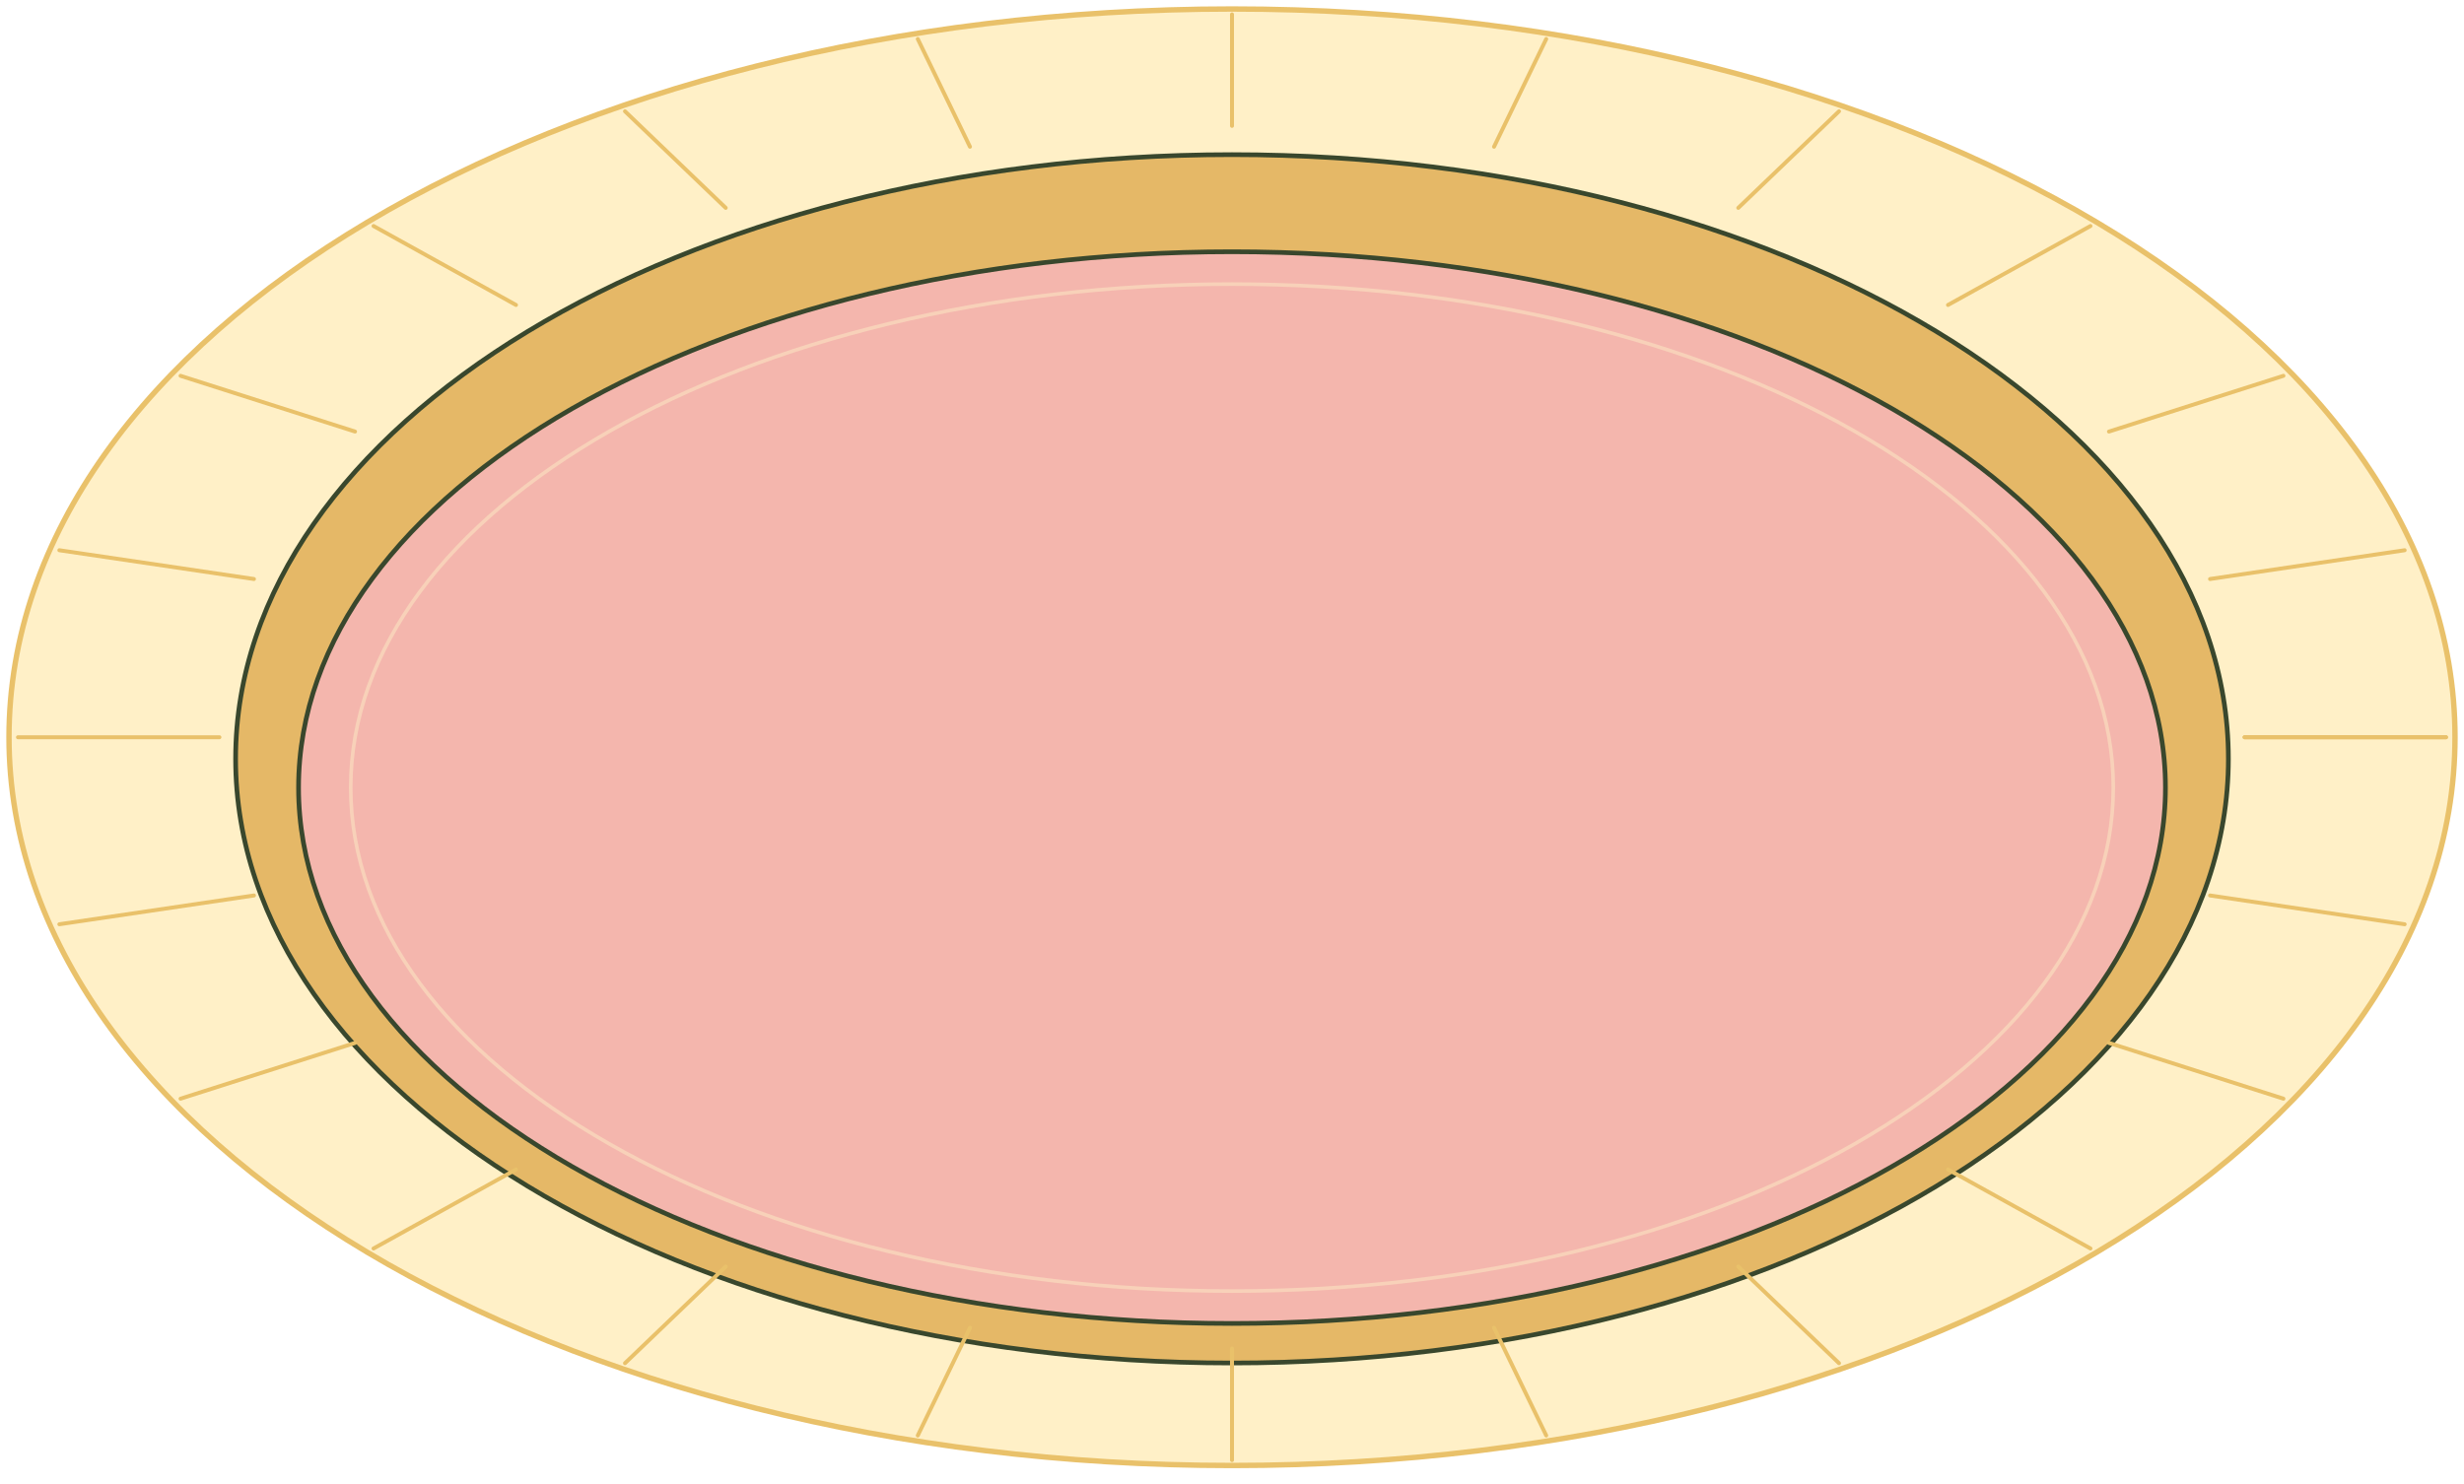
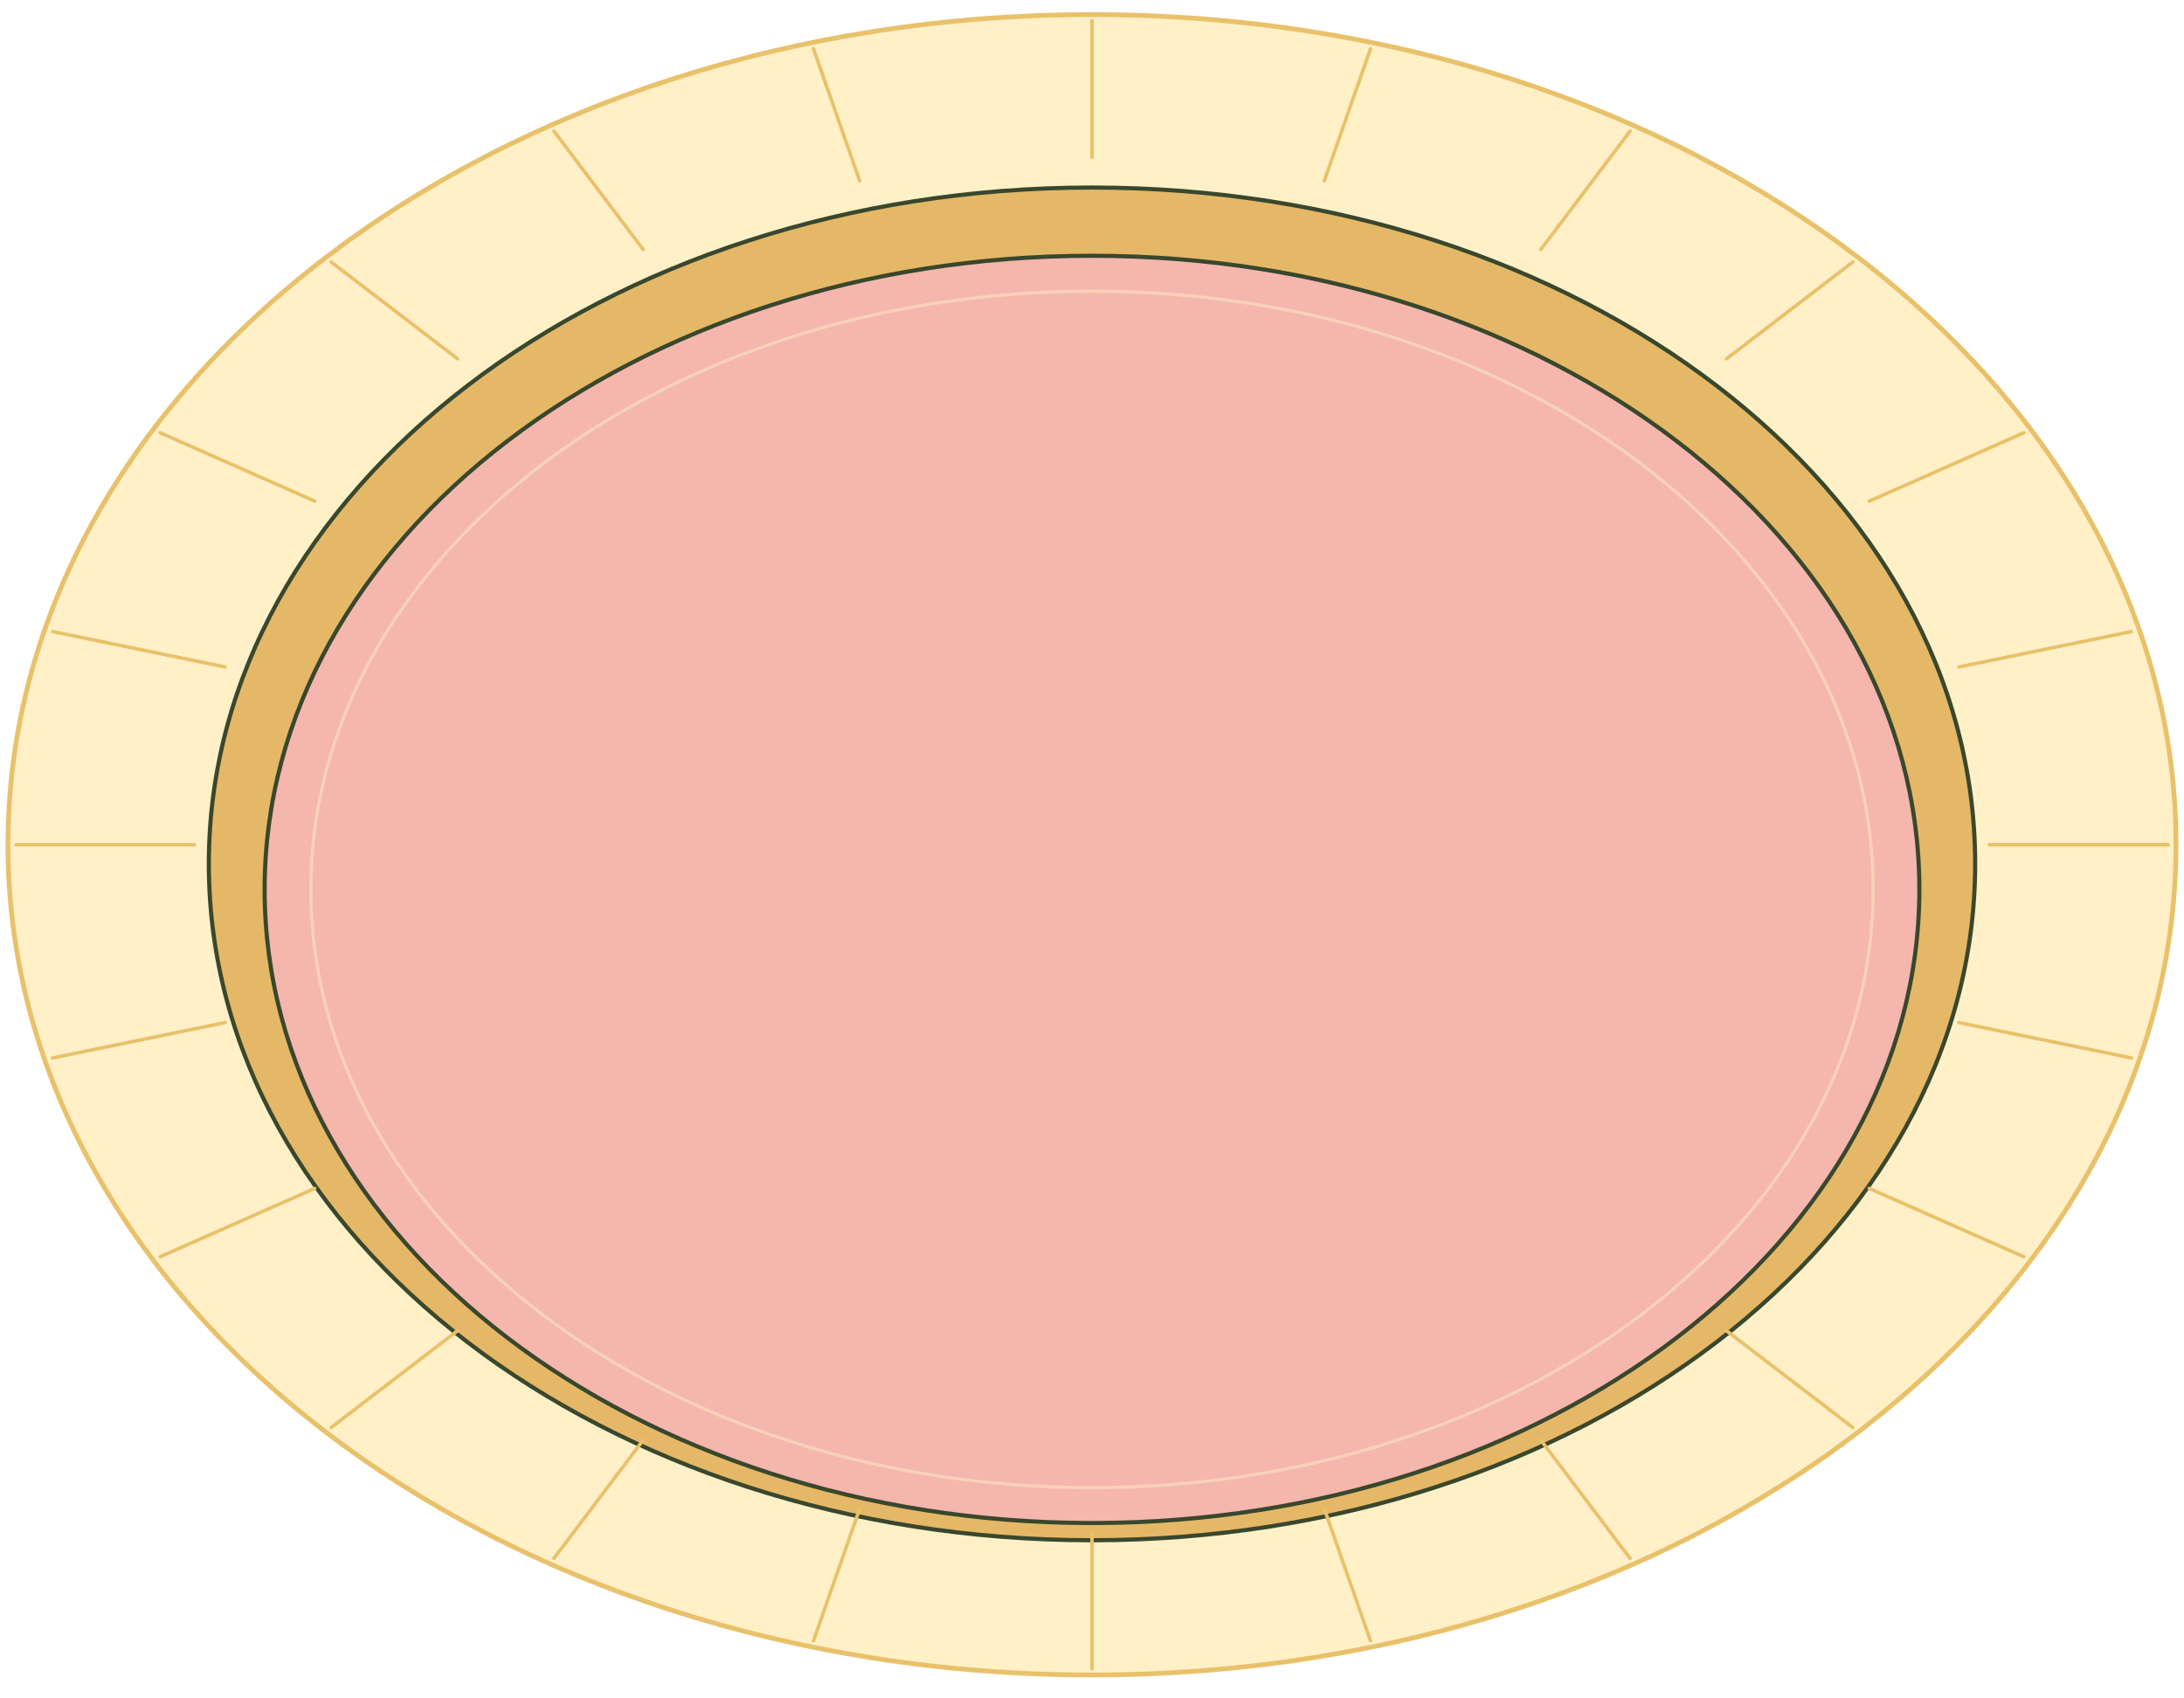
- <svg xmlns="http://www.w3.org/2000/svg" width="1370" height="825" viewBox="-685 -410 1370 825" stroke-linecap="round" stroke-linejoin="round">
-   <ellipse cx="0" cy="0" rx="680" ry="405" fill="#FFF0C7" stroke="#E9C16A" stroke-width="3" />
-   <ellipse cx="0" cy="12" rx="554" ry="336" fill="#E5B867" stroke="#39472D" stroke-width="2.6" />
-   <ellipse cx="0" cy="28" rx="519" ry="298" fill="#F4B6AD" stroke="#39472D" stroke-width="2.6" />
-   <path d="M563.0 0.0 L675.0 0.0" fill="none" stroke="#E9C16A" stroke-width="2.2" />
-   <path d="M543.8 88.0 L652.0 104.0" fill="none" stroke="#E9C16A" stroke-width="2.2" />
-   <path d="M487.6 170.0 L584.6 201.0" fill="none" stroke="#E9C16A" stroke-width="2.2" />
-   <path d="M398.1 240.4 L477.3 284.3" fill="none" stroke="#E9C16A" stroke-width="2.2" />
-   <path d="M281.5 294.4 L337.5 348.1" fill="none" stroke="#E9C16A" stroke-width="2.2" />
-   <path d="M145.7 328.4 L174.7 388.3" fill="none" stroke="#E9C16A" stroke-width="2.2" />
-   <path d="M0.0 340.0 L0.0 402.0" fill="none" stroke="#E9C16A" stroke-width="2.2" />
-   <path d="M-145.7 328.4 L-174.7 388.3" fill="none" stroke="#E9C16A" stroke-width="2.2" />
-   <path d="M-281.5 294.4 L-337.5 348.1" fill="none" stroke="#E9C16A" stroke-width="2.2" />
-   <path d="M-398.1 240.4 L-477.3 284.3" fill="none" stroke="#E9C16A" stroke-width="2.2" />
-   <path d="M-487.6 170.0 L-584.6 201.0" fill="none" stroke="#E9C16A" stroke-width="2.2" />
-   <path d="M-543.8 88.0 L-652.0 104.0" fill="none" stroke="#E9C16A" stroke-width="2.2" />
-   <path d="M-563.0 -0.0 L-675.0 -0.0" fill="none" stroke="#E9C16A" stroke-width="2.2" />
-   <path d="M-543.8 -88.0 L-652.0 -104.0" fill="none" stroke="#E9C16A" stroke-width="2.2" />
-   <path d="M-487.6 -170.0 L-584.6 -201.0" fill="none" stroke="#E9C16A" stroke-width="2.2" />
-   <path d="M-398.1 -240.4 L-477.3 -284.3" fill="none" stroke="#E9C16A" stroke-width="2.2" />
-   <path d="M-281.5 -294.4 L-337.5 -348.1" fill="none" stroke="#E9C16A" stroke-width="2.2" />
-   <path d="M-145.7 -328.4 L-174.7 -388.3" fill="none" stroke="#E9C16A" stroke-width="2.2" />
-   <path d="M-0.0 -340.0 L-0.0 -402.0" fill="none" stroke="#E9C16A" stroke-width="2.2" />
-   <path d="M145.7 -328.4 L174.7 -388.3" fill="none" stroke="#E9C16A" stroke-width="2.2" />
-   <path d="M281.5 -294.4 L337.5 -348.1" fill="none" stroke="#E9C16A" stroke-width="2.2" />
-   <path d="M398.1 -240.4 L477.3 -284.3" fill="none" stroke="#E9C16A" stroke-width="2.2" />
-   <path d="M487.6 -170.0 L584.6 -201.0" fill="none" stroke="#E9C16A" stroke-width="2.2" />
-   <path d="M543.8 -88.0 L652.0 -104.0" fill="none" stroke="#E9C16A" stroke-width="2.2" />
-   <path d="M563.0 -0.0 L675.0 -0.0" fill="none" stroke="#E9C16A" stroke-width="2.2" />
-   <ellipse cx="0" cy="28" rx="490" ry="280" fill="none" stroke="#F8D1B9" stroke-width="2" />
+ <svg xmlns="http://www.w3.org/2000/svg" width="1370" height="1065" viewBox="-685 -530 1370 1065" stroke-linecap="round" stroke-linejoin="round">
+   <ellipse cx="0" cy="0" rx="680" ry="520.851" fill="#FFF0C7" stroke="#E9C16A" stroke-width="3" />
+   <ellipse cx="0" cy="12" rx="554" ry="424.34" fill="#E5B867" stroke="#39472D" stroke-width="2.6" />
+   <ellipse cx="0" cy="28" rx="519" ry="397.532" fill="#F4B6AD" stroke="#39472D" stroke-width="2.6" />
+   <path d="M563.000 0.000 L675.000 0.000" fill="none" stroke="#E9C16A" stroke-width="2.2" />
+   <path d="M543.832 111.566 L652.019 133.761" fill="none" stroke="#E9C16A" stroke-width="2.2" />
+   <path d="M487.579 215.608 L584.575 258.500" fill="none" stroke="#E9C16A" stroke-width="2.2" />
+   <path d="M398.072 304.951 L477.262 365.616" fill="none" stroke="#E9C16A" stroke-width="2.2" />
+   <path d="M281.526 373.448 L337.531 447.740" fill="none" stroke="#E9C16A" stroke-width="2.2" />
+   <path d="M145.714 416.540 L174.701 499.405" fill="none" stroke="#E9C16A" stroke-width="2.2" />
+   <path d="M0.000 431.234 L0.000 517.021" fill="none" stroke="#E9C16A" stroke-width="2.2" />
+   <path d="M-145.714 416.540 L-174.701 499.405" fill="none" stroke="#E9C16A" stroke-width="2.2" />
+   <path d="M-281.526 373.448 L-337.531 447.740" fill="none" stroke="#E9C16A" stroke-width="2.2" />
+   <path d="M-398.072 304.951 L-477.262 365.616" fill="none" stroke="#E9C16A" stroke-width="2.2" />
+   <path d="M-487.579 215.608 L-584.575 258.500" fill="none" stroke="#E9C16A" stroke-width="2.2" />
+   <path d="M-543.832 111.566 L-652.019 133.761" fill="none" stroke="#E9C16A" stroke-width="2.2" />
+   <path d="M-563.000 -0.000 L-675.000 -0.000" fill="none" stroke="#E9C16A" stroke-width="2.2" />
+   <path d="M-543.832 -111.566 L-652.019 -133.761" fill="none" stroke="#E9C16A" stroke-width="2.2" />
+   <path d="M-487.579 -215.608 L-584.575 -258.500" fill="none" stroke="#E9C16A" stroke-width="2.2" />
+   <path d="M-398.072 -304.951 L-477.262 -365.616" fill="none" stroke="#E9C16A" stroke-width="2.2" />
+   <path d="M-281.526 -373.448 L-337.531 -447.740" fill="none" stroke="#E9C16A" stroke-width="2.2" />
+   <path d="M-145.714 -416.540 L-174.701 -499.405" fill="none" stroke="#E9C16A" stroke-width="2.2" />
+   <path d="M0.000 -431.234 L0.000 -517.021" fill="none" stroke="#E9C16A" stroke-width="2.2" />
+   <path d="M145.714 -416.540 L174.701 -499.405" fill="none" stroke="#E9C16A" stroke-width="2.2" />
+   <path d="M281.526 -373.448 L337.531 -447.740" fill="none" stroke="#E9C16A" stroke-width="2.2" />
+   <path d="M398.072 -304.951 L477.262 -365.616" fill="none" stroke="#E9C16A" stroke-width="2.2" />
+   <path d="M487.579 -215.608 L584.575 -258.500" fill="none" stroke="#E9C16A" stroke-width="2.2" />
+   <path d="M543.832 -111.566 L652.019 -133.761" fill="none" stroke="#E9C16A" stroke-width="2.2" />
+   <path d="M563.000 -0.000 L675.000 -0.000" fill="none" stroke="#E9C16A" stroke-width="2.2" />
+   <ellipse cx="0" cy="28" rx="490" ry="375.319" fill="none" stroke="#F8D1B9" stroke-width="2" />
</svg>
